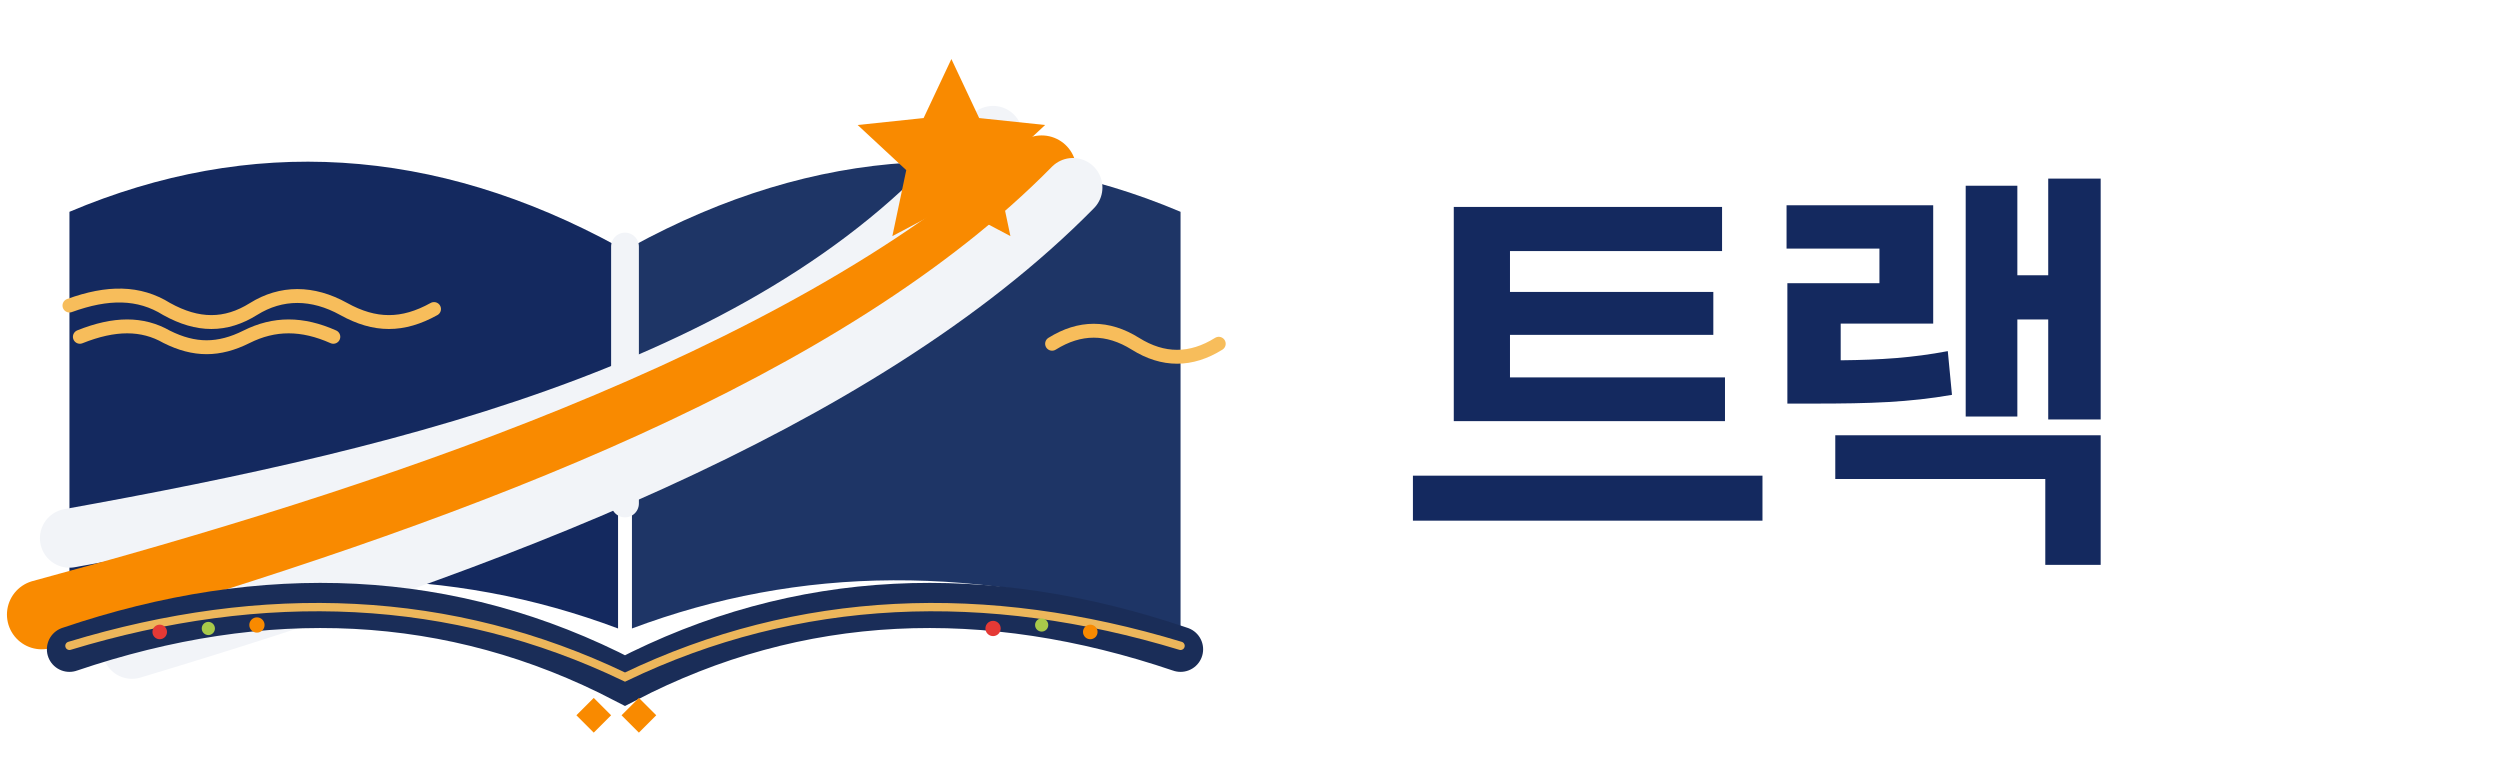
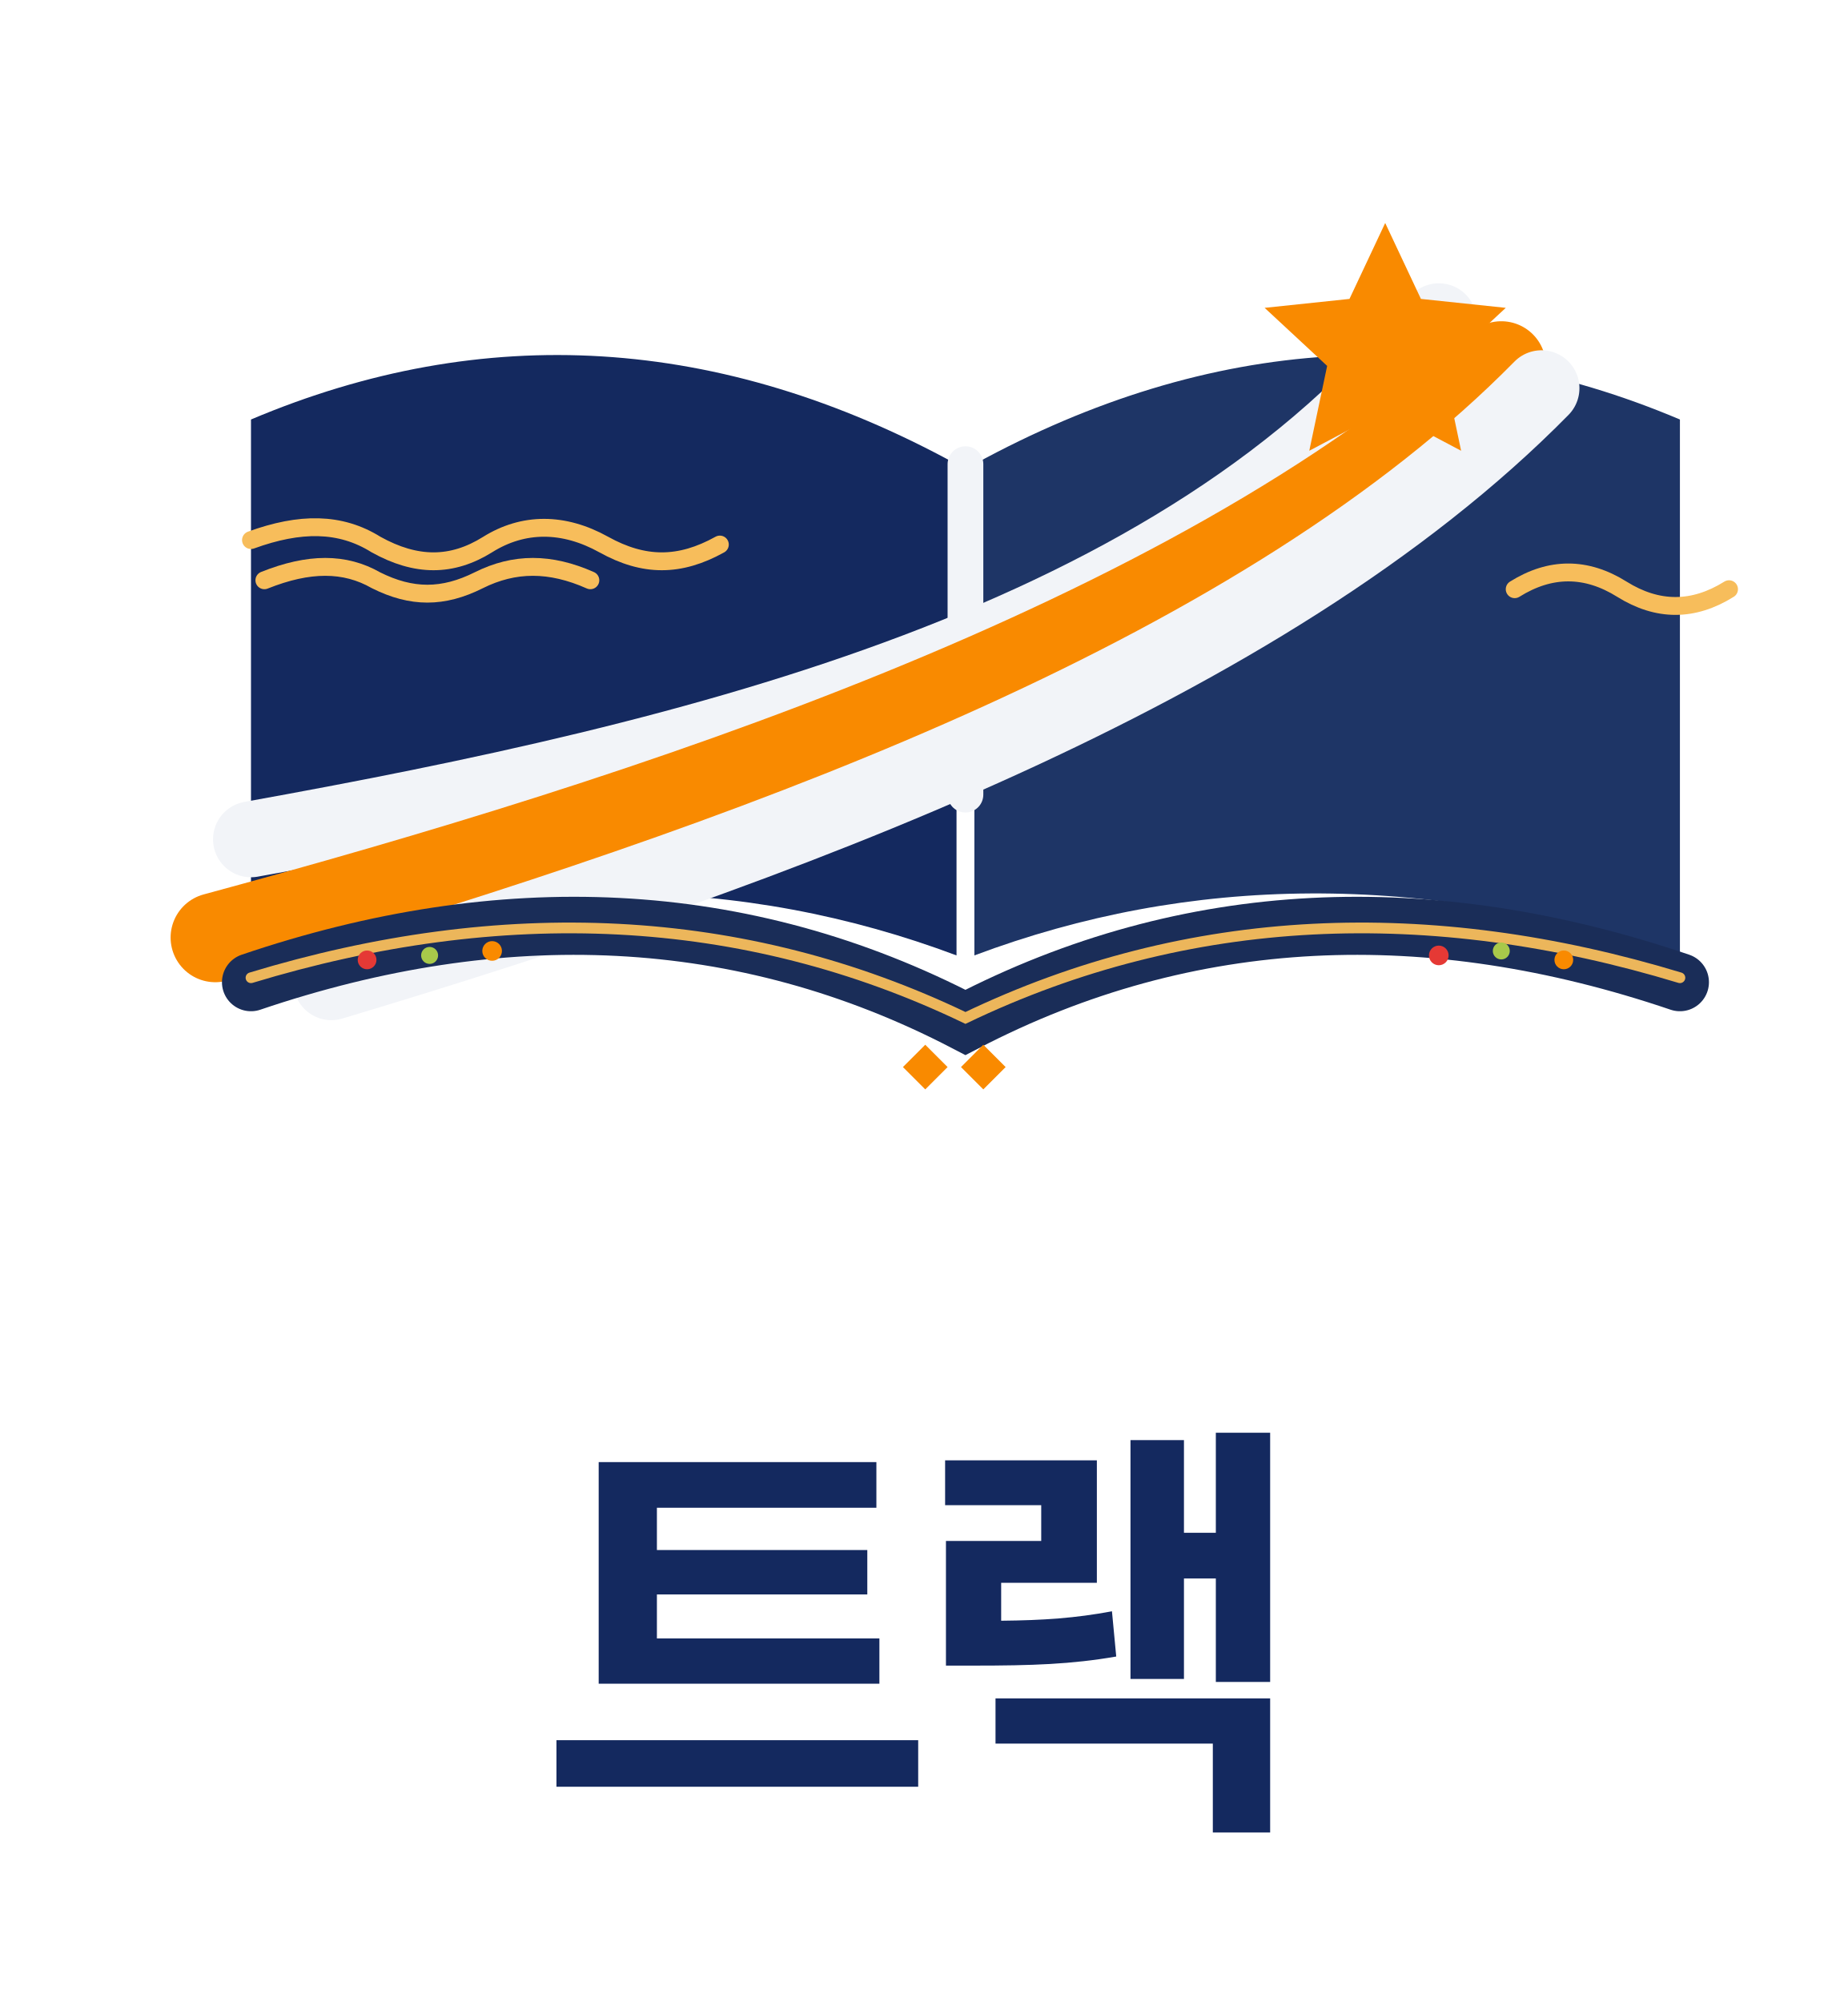
- <svg xmlns="http://www.w3.org/2000/svg" viewBox="0 0 720 220" role="img" aria-label="트랙 로고">
-   <g transform="translate(0 5)">
+ <svg xmlns="http://www.w3.org/2000/svg" viewBox="0 0 480 520" role="img" aria-label="트랙 로고">
+   <g transform="translate(42 44) scale(1.16)">
    <path d="M20 56C72 34 125 37 178 66V176C130 158 78 157 20 176V56Z" fill="#14295F" />
    <path d="M182 66C235 37 288 34 340 56V176C282 157 230 158 182 176V66Z" fill="#1E3566" />
    <path d="M180 66V140" stroke="#F2F4F8" stroke-width="8" stroke-linecap="round" />
    <path d="M20 150C120 132 229 106 286 34" fill="none" stroke="#F2F4F8" stroke-width="17" stroke-linecap="round" />
    <path d="M12 172C108 146 230 107 300 44" fill="none" stroke="#F98A00" stroke-width="20" stroke-linecap="round" />
    <path d="M38 182C138 152 247 112 309 49" fill="none" stroke="#F2F4F8" stroke-width="17" stroke-linecap="round" />
    <path d="M274 12L282 29L301 31L287 44L291 63L274 54L257 63L261 44L247 31L266 29Z" fill="#F98A00" />
    <path d="M20 83C31 79 40 79 48 84C57 89 65 89 73 84C81 79 90 79 99 84C108 89 116 89 125 84" fill="none" stroke="#F7BD5B" stroke-width="4" stroke-linecap="round" />
    <path d="M23 92C33 88 41 88 48 92C56 96 63 96 71 92C79 88 87 88 96 92" fill="none" stroke="#F7BD5B" stroke-width="4" stroke-linecap="round" />
    <path d="M303 94C311 89 319 89 327 94C335 99 343 99 351 94" fill="none" stroke="#F7BD5B" stroke-width="4" stroke-linecap="round" />
    <path d="M20 182C76 163 130 165 180 191C230 165 284 163 340 182" fill="none" stroke="#1A2D58" stroke-width="13" stroke-linecap="round" />
    <path d="M20 181C76 164 130 166 180 190C230 166 284 164 340 181" fill="none" stroke="#F7BD5B" stroke-width="2.4" stroke-linecap="round" opacity="0.95" />
    <circle cx="46" cy="177" r="2.1" fill="#E53935" />
    <circle cx="60" cy="176" r="1.9" fill="#A8C94A" />
    <circle cx="74" cy="175" r="2.2" fill="#F98A00" />
    <circle cx="286" cy="176" r="2.2" fill="#E53935" />
    <circle cx="300" cy="175" r="1.9" fill="#A8C94A" />
    <circle cx="314" cy="177" r="2.1" fill="#F98A00" />
    <path d="M171 196L176 201L171 206L166 201Z" fill="#F98A00" />
    <path d="M184 196L189 201L184 206L179 201Z" fill="#F98A00" />
  </g>
-   <text x="402" y="152" fill="#14295F" font-family="Pretendard, 'Noto Sans KR', 'Apple SD Gothic Neo', sans-serif" font-size="120" font-weight="900" letter-spacing="-7">
+   <text x="240" y="466" fill="#14295F" text-anchor="middle" font-family="Pretendard, 'Noto Sans KR', 'Apple SD Gothic Neo', sans-serif" font-size="112" font-weight="900" letter-spacing="-6">
    트랙
  </text>
</svg>
